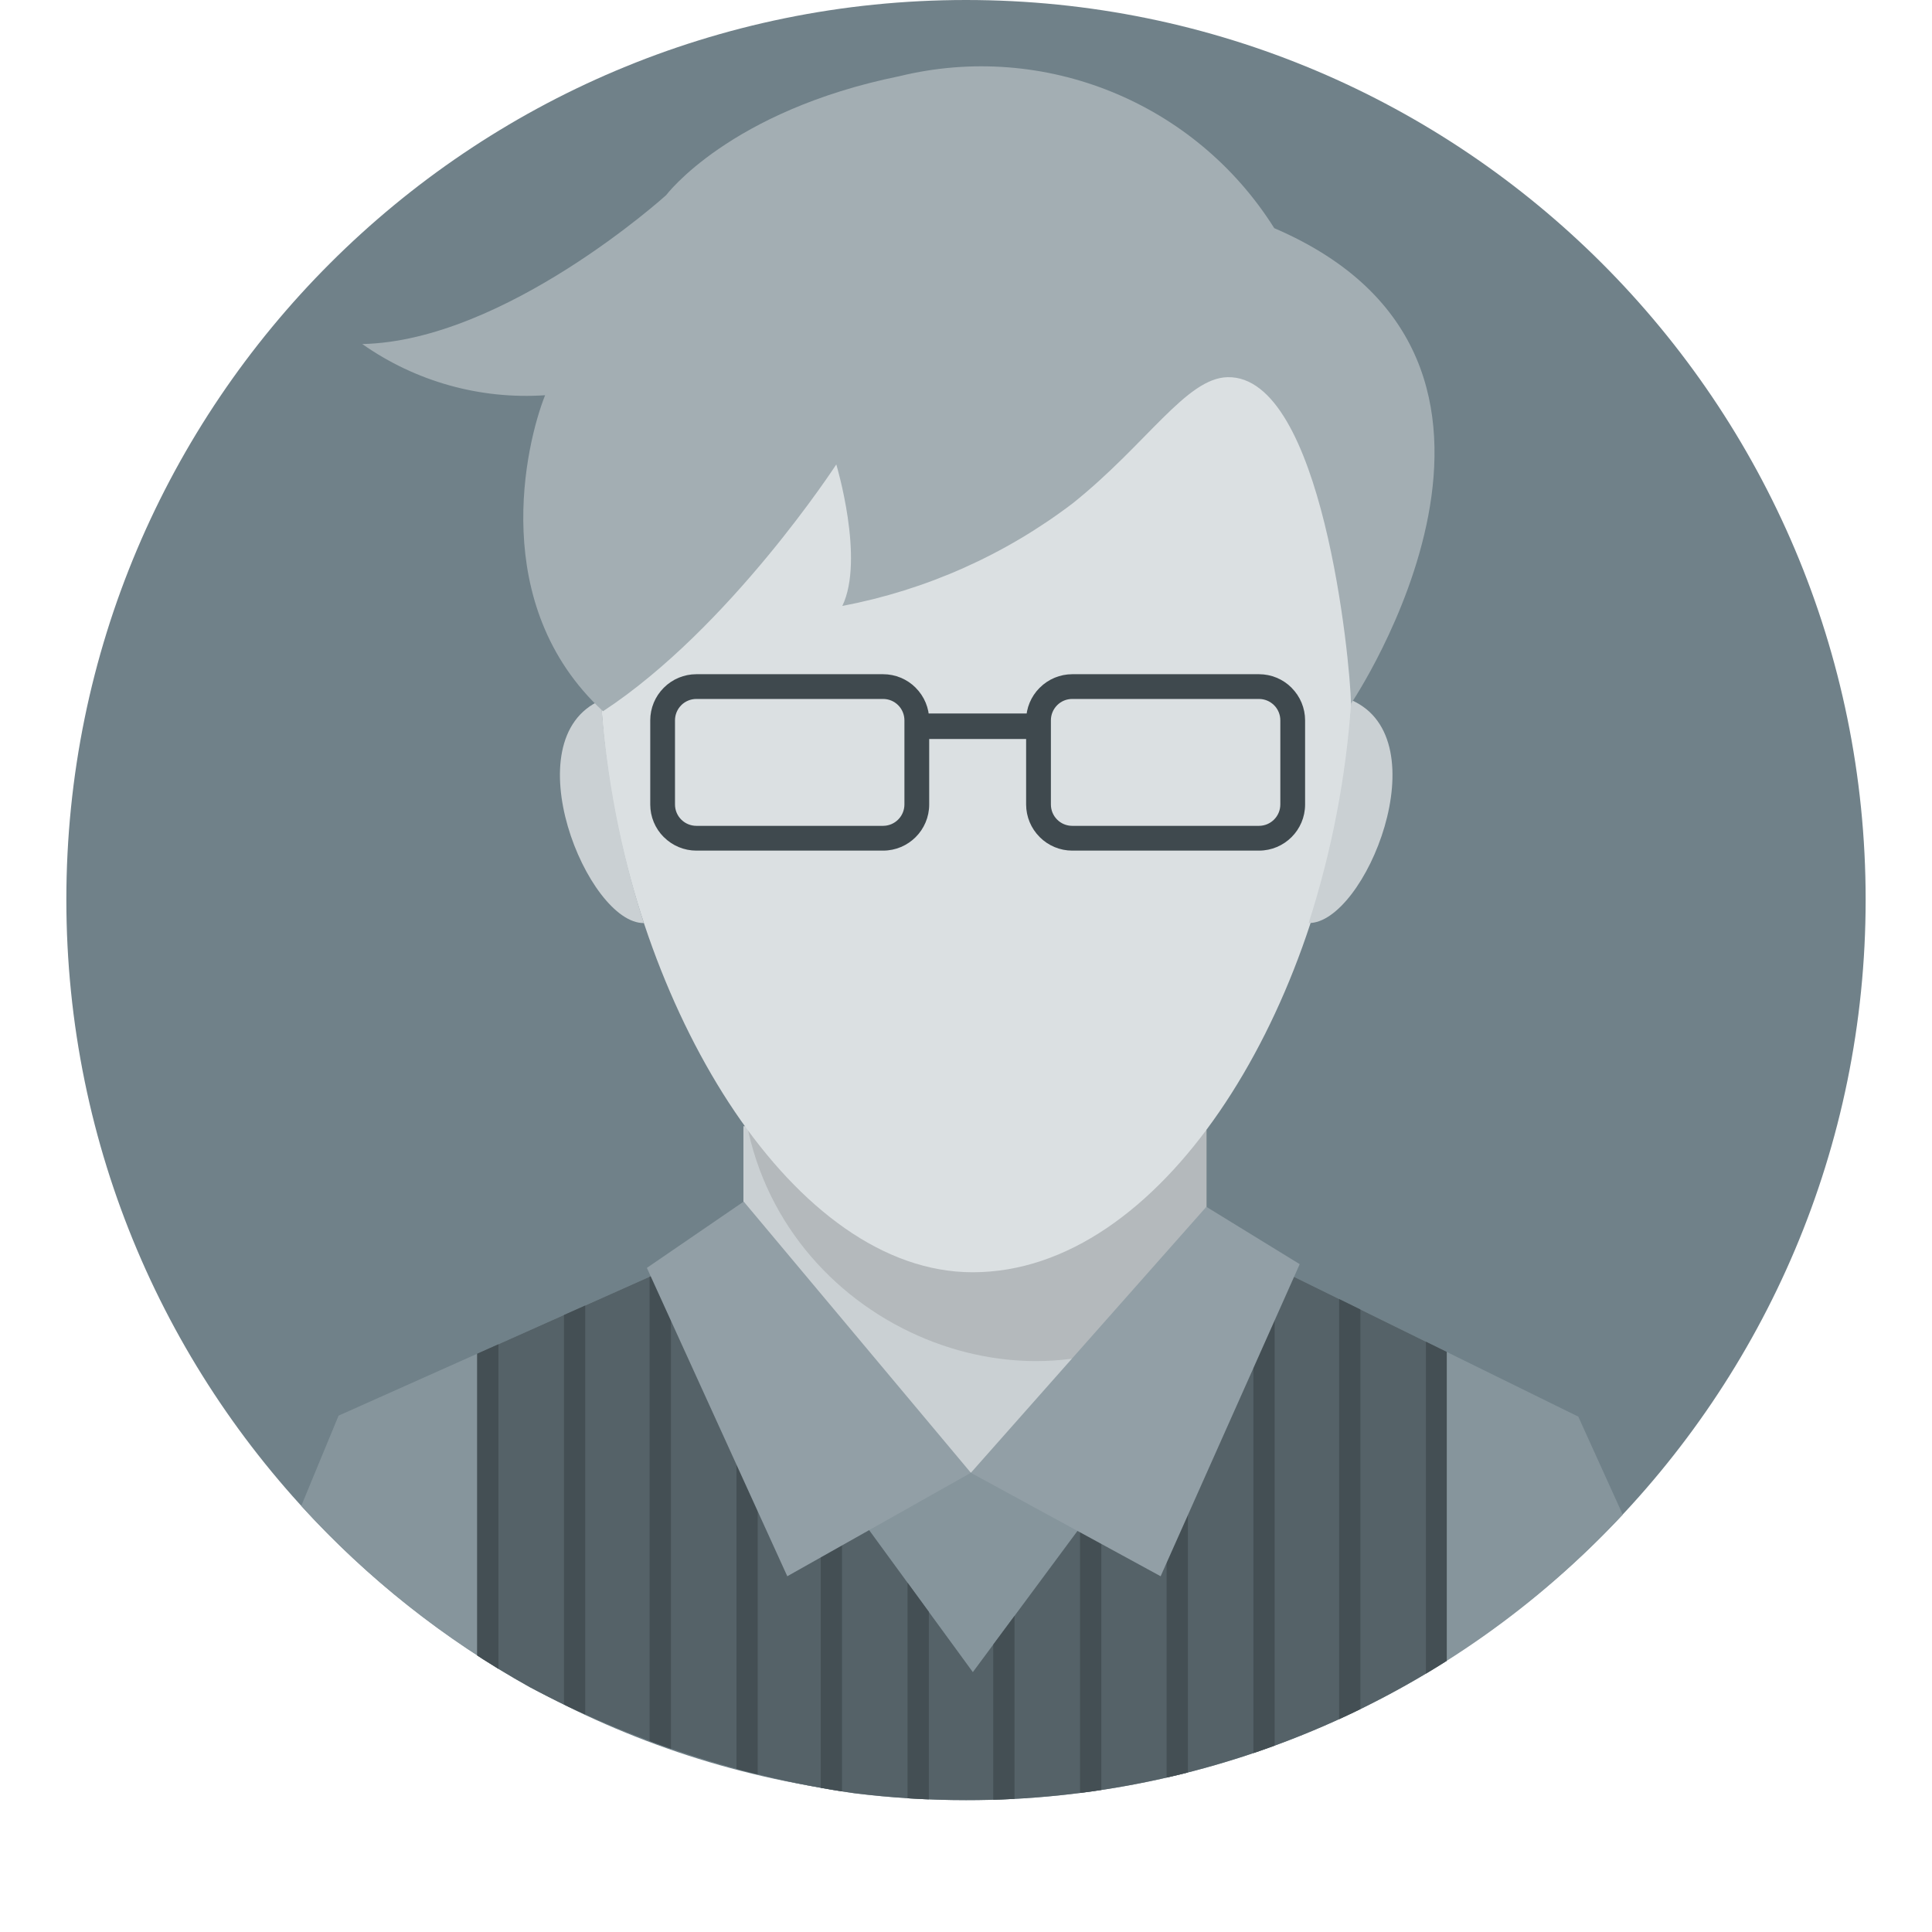
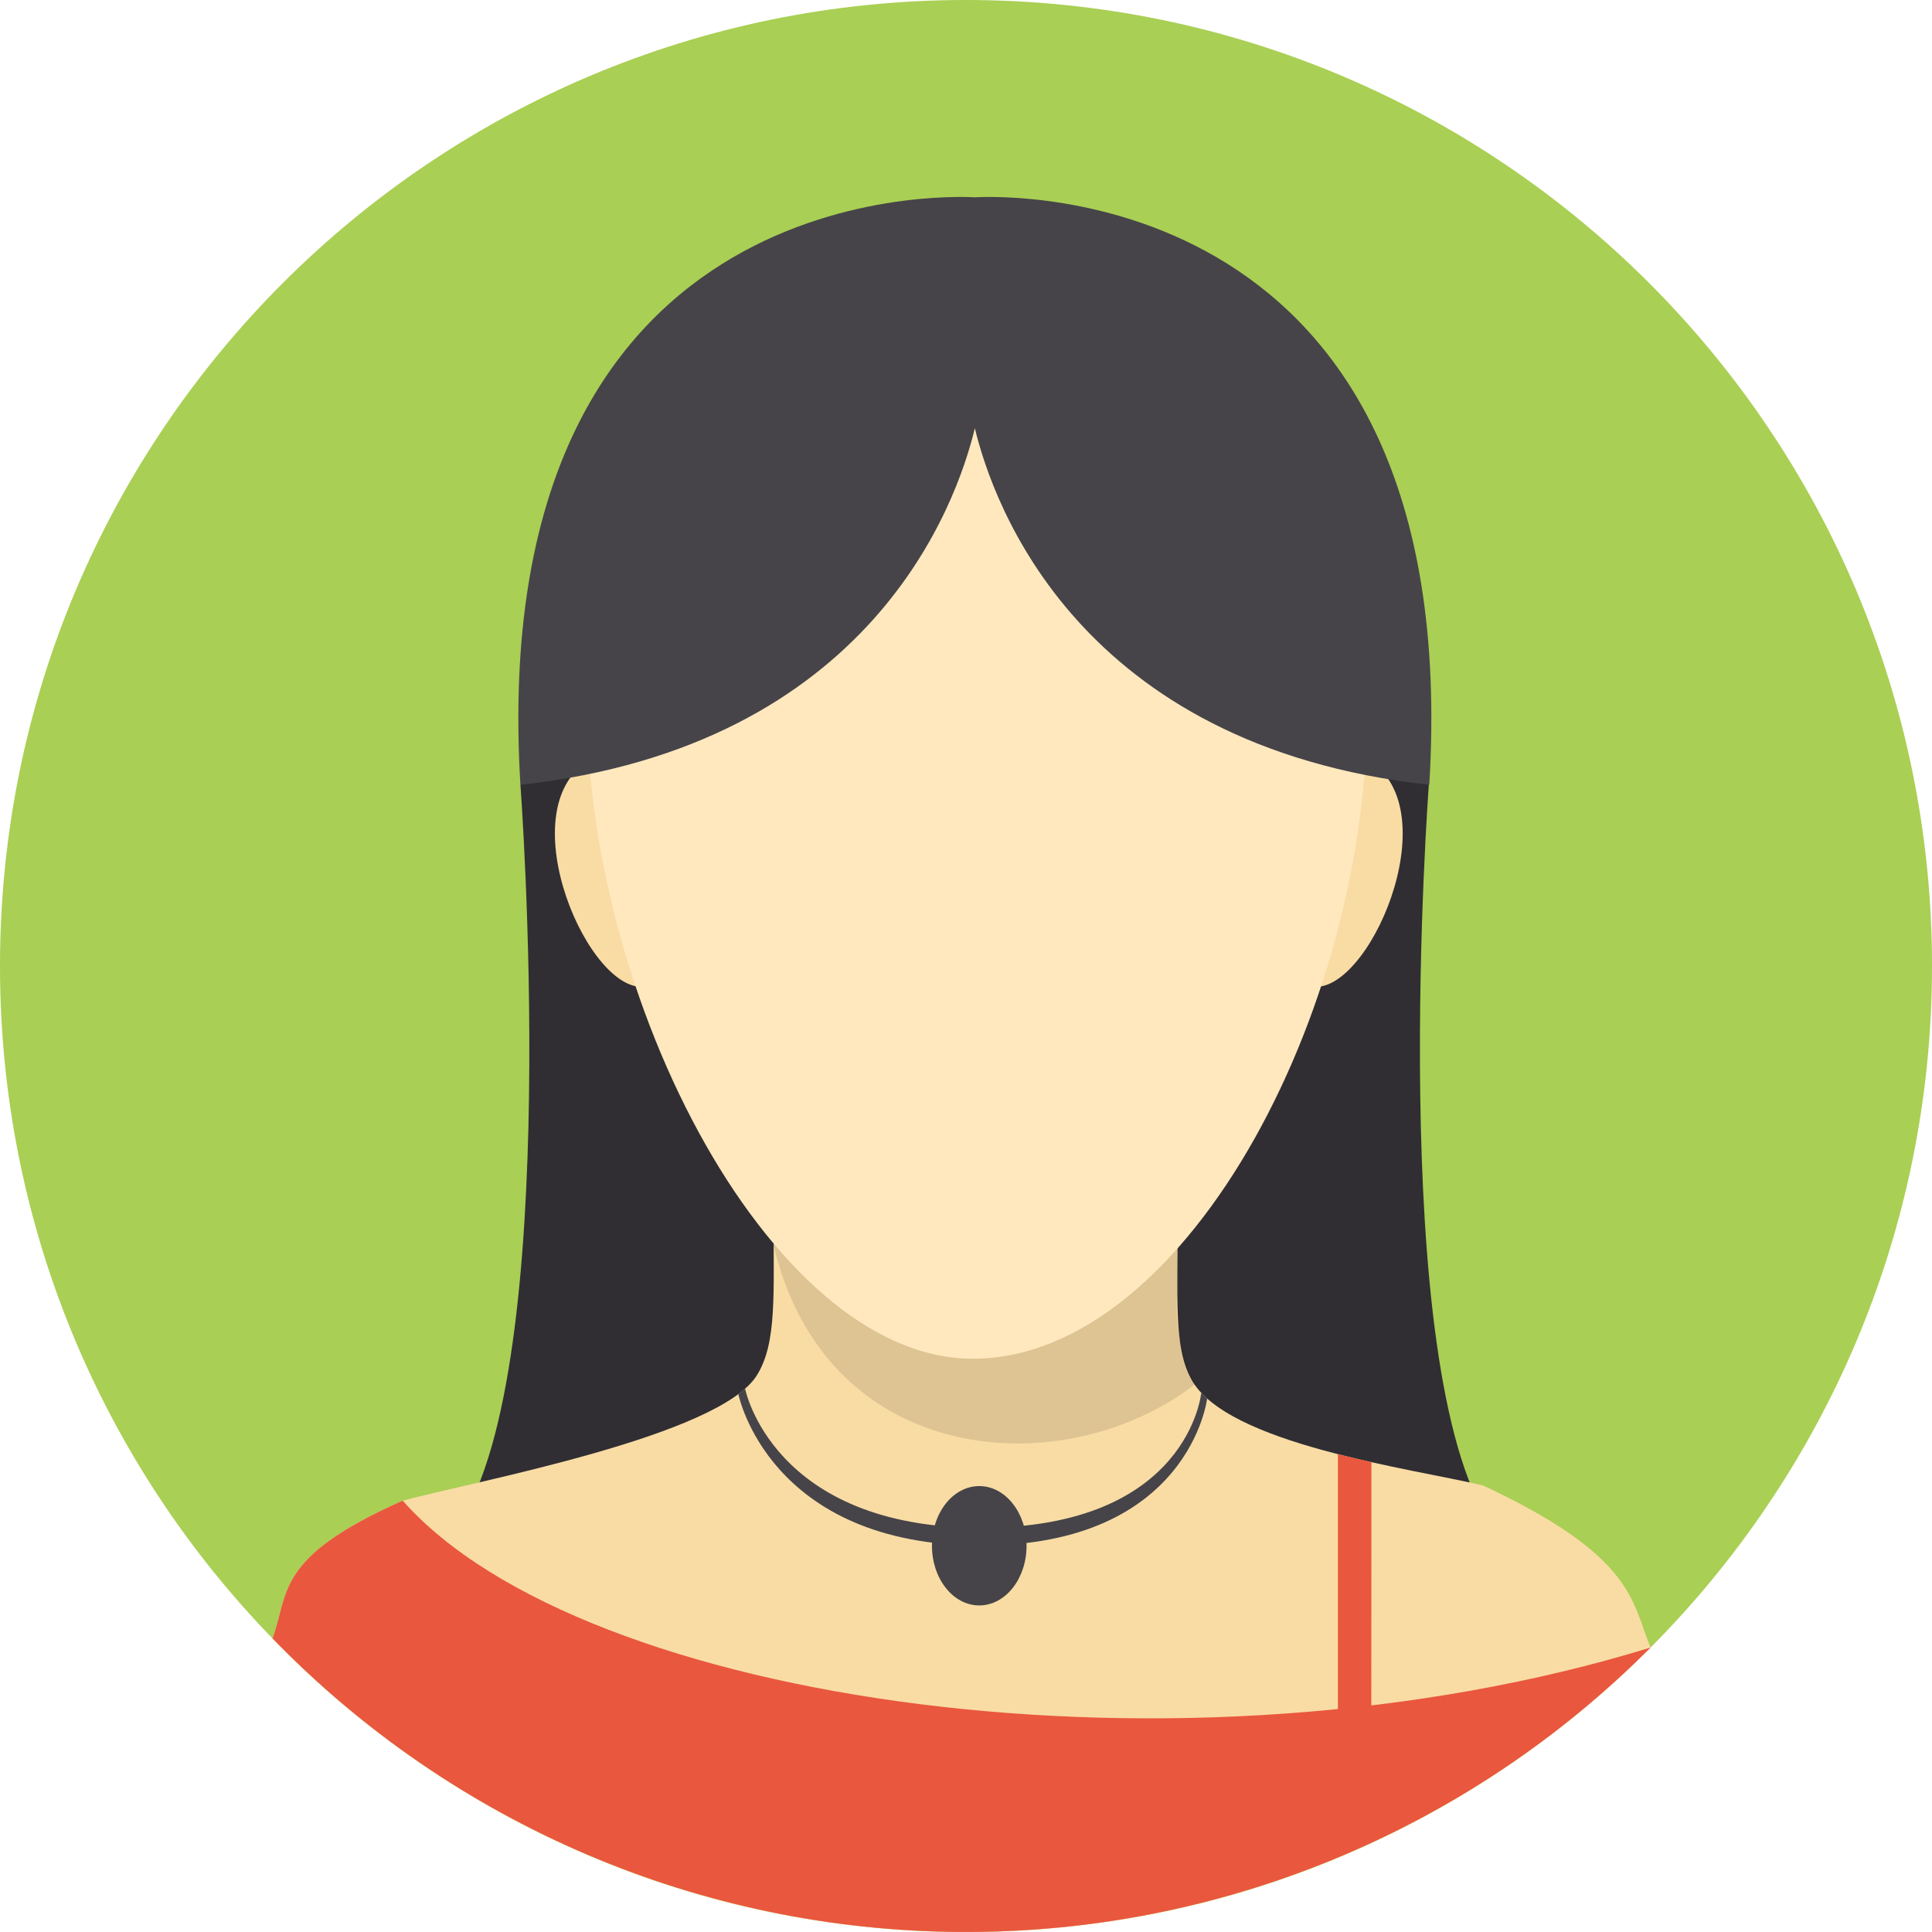
- <svg xmlns="http://www.w3.org/2000/svg" width="288" height="288">
-   <svg width="288" height="288" viewBox="0 0 61.8 66.358">
-     <defs>
-       <clipPath id="a">
-         <path fill="none" d="M53.456 52.022A30.766 30.766 0 0 1 30.9 61.829a31.163 31.163 0 0 1-3.833-.237 34.01 34.01 0 0 1-11.15-3.644 31.007 31.007 0 0 1-7.849-6.225l1.282-3.1 13.91-6.212c.625 3.723 7.806 8.175 7.806 8.175s7.213-3.412 8.087-8.211l12.777 6.281z" clip-rule="evenodd" />
-       </clipPath>
-       <clipPath id="b">
-         <path fill="none" d="M14.112 46.496l6.814-3.042 10.209 13.978 10.328-13.938 5.949 2.831v20.033h-33.3V46.496z" clip-rule="evenodd" />
-       </clipPath>
-     </defs>
-     <g class="color000 svgShape" data-name="Layer 2">
-       <g class="color000 svgShape" data-name="—ÎÓÈ 1">
-         <circle cx="30.9" cy="30.9" r="30.9" fill="#708189" class="color3dbc93 svgShape" />
-         <path fill="#cad0d3" fill-rule="evenodd" d="M23.255 38.68l15.907.121v12.918l-15.907-.121V38.68z" class="colorf9dca4 svgShape" />
-         <path fill-rule="evenodd" d="M39.165 38.778v3.58a7.783 7.783 0 0 1-.098 1.18 6.527 6.527 0 0 1-.395 1.405c-5.374 4.164-13.939.748-15.306-6.365z" class="color000 svgShape" opacity=".11" />
-         <path fill="#dbe0e2" fill-rule="evenodd" d="M31.129 8.432c21.281 0 12.987 35.266 0 35.266-12.266 0-21.281-35.266 0-35.266z" class="colorffe8be svgShape" />
-         <path fill="#cad0d3" fill-rule="evenodd" d="M18.365 24.046c-3.07 1.339-.46 7.686 1.472 7.658a31.972 31.972 0 01-1.472-7.659zM44.135 24.046c3.07 1.339.465 7.686-1.466 7.657a31.978 31.978 0 001.466-7.657z" class="colorf9dca4 svgShape" />
-         <path fill="#a3aeb3" fill-rule="evenodd" d="M44.123 24.17s7.96-11.785-2.636-16.334a11.881 11.881 0 0 0-12.87-5.22C22.775 3.805 20.604 6.7 20.604 6.7s-5.53 5.014-10.44 5.117a9.774 9.774 0 0 0 6.28 1.758c-.672 1.68-1.965 7.21 1.989 10.854 4.368-2.868 8.012-8.477 8.012-8.477s.982 3.257.207 4.86a18.879 18.879 0 0 0 7.922-3.531c2.542-2.036 3.893-4.297 5.31-4.326 3.256-.069 4.213 9.74 4.24 11.216z" class="colorecbe6a svgShape" />
-         <path fill="#86959c" fill-rule="evenodd" d="M53.456 52.022A30.766 30.766 0 0 1 30.9 61.829a31.163 31.163 0 0 1-3.833-.237 34.01 34.01 0 0 1-11.15-3.644 31.007 31.007 0 0 1-7.849-6.225l1.282-3.1 13.91-6.212c.625 3.723 7.806 8.175 7.806 8.175s7.213-3.412 8.087-8.211l12.777 6.281z" class="color498bd9 svgShape" />
-         <g class="color000 svgShape" clip-path="url(#a)">
-           <path fill="#556268" fill-rule="evenodd" d="M14.112 46.496l6.814-3.042 10.209 13.978 10.328-13.938 5.949 2.831v20.033h-33.3V46.496z" class="color545f69 svgShape" />
-           <g class="color000 svgShape" clip-path="url(#b)">
-             <path fill="#444f54" fill-rule="evenodd" d="M37.79 42.881h.732v21.382h-.732V42.881zm-14.775 0h.731v21.382h-.73V42.881zm-2.981 0h.731v21.382h-.731V42.881zm-2.944 0h.731v21.382h-.73V42.881zm-2.981 0h.731v21.382h-.731V42.881zm20.708 0h.731v21.382h-.731V42.881zm-2.981 0h.731v21.382h-.731V42.881zm-2.944 0h.731v21.382h-.731V42.881zm-2.981 0h.731v21.382h-.731V42.881zm20.785 0h.732v21.382h-.732V42.881zm-2.98 0h.73v21.382h-.73V42.881zm-2.944 0h.73v21.382h-.73z" class="color434955 svgShape" />
-           </g>
-         </g>
-         <path fill="#929fa6" fill-rule="evenodd" d="M23.265 41.27l7.802 9.316-6.305 3.553-4.823-10.591 3.326-2.278zM39.155 41.45l-8.088 9.136 6.518 3.553 4.777-10.719-3.207-1.97z" class="color58b0e0 svgShape" />
-         <path fill="#3f494e" fill-rule="evenodd" d="M21.637 23.157h6.416a1.58 1.58 0 011.119.464v.002a1.579 1.579 0 01.464 1.117v2.893a1.585 1.585 0 01-1.583 1.583h-6.416a1.578 1.578 0 01-1.116-.465h-.002a1.58 1.58 0 01-.464-1.118V24.74a1.579 1.579 0 01.464-1.117l.002-.002a1.578 1.578 0 011.116-.464zm6.416.85h-6.416a.735.735 0 00-.517.214l-.001.002a.735.735 0 00-.214.517v2.893a.73.73 0 00.215.517.735.735 0 00.517.215h6.416a.735.735 0 00.732-.732V24.74a.734.734 0 00-.214-.518.731.731 0 00-.518-.215zM34.548 23.157h6.416a1.58 1.58 0 011.118.464v.002a1.579 1.579 0 01.465 1.117v2.893a1.585 1.585 0 01-1.583 1.583h-6.416a1.58 1.58 0 01-1.117-.465l-.001-.002a1.58 1.58 0 01-.465-1.116V24.74a1.58 1.58 0 01.465-1.117l.002-.001a1.58 1.58 0 011.116-.465zm6.416.85h-6.416a.73.73 0 00-.517.214l-.001.002a.729.729 0 00-.214.517v2.893a.73.73 0 00.214.517l.001.001a.73.73 0 00.517.214h6.416a.735.735 0 00.732-.732V24.74a.734.734 0 00-.214-.518h-.001a.731.731 0 00-.517-.215z" class="color464449 svgShape" />
-         <path fill="#3f494e" d="M29.415 24.506h3.845v.876h-3.845z" class="color464449 svgShape" />
-       </g>
+ <svg xmlns="http://www.w3.org/2000/svg" viewBox="0 0 61.8 61.8" id="avatar">
+   <g data-name="Layer 2">
+     <g data-name="—ÎÓÈ 1">
+       <path fill="#ffe8be" fill-rule="evenodd" d="M31.129 8.432c21.281 0 12.987 35.266 0 35.266-12.266 0-21.281-35.266 0-35.266z" />
+       <circle cx="30.9" cy="30.9" r="30.9" fill="#a9cf54" />
+       <path fill="#302e33" fill-rule="evenodd" d="M16.647 25.104s1.394 18.62-1.98 23.645 16.51-.19 16.51-.19l.006-34.863z" />
+       <path fill="#302e33" fill-rule="evenodd" d="M45.705 25.104s-1.394 18.62 1.981 23.645-16.51-.19-16.51-.19l-.006-34.863z" />
+       <path fill="#f9dca4" fill-rule="evenodd" d="M52.797 52.701c-.608-1.462-.494-2.918-5.365-5.187-2.293-.542-8.21-1.319-9.328-3.4-.567-1.052-.43-2.535-.43-5.292l-12.93-.142c0 2.777.109 4.258-.524 5.298-1.19 1.957-8.935 3.384-11.338 4.024-4.093 1.819-3.625 2.925-4.165 4.406a30.896 30.896 0 0 0 44.08.293z" />
+       <path fill-rule="evenodd" d="m37.677 38.778-.015 2.501a5.752 5.752 0 0 0 .55 3.011c-4.452 3.42-12.794 2.595-13.716-5.937z" opacity=".11" />
+       <path fill="#f9dca4" fill-rule="evenodd" d="M19.11 24.183c-2.958 1.29-.442 7.41 1.42 7.383a30.842 30.842 0 0 1-1.42-7.383zM43.507 24.182c2.96 1.292.443 7.411-1.419 7.384a30.832 30.832 0 0 0 1.419-7.384z" />
+       <path fill="#ffe8be" fill-rule="evenodd" d="M31.114 8.666c8.722 0 12.377 6.2 12.601 13.367.307 9.81-5.675 21.43-12.6 21.43-6.56 0-12.706-12.018-12.333-21.928.26-6.953 3.814-12.869 12.332-12.869z" />
+       <path fill="#464449" fill-rule="evenodd" d="M31.183 13.697c-.579 2.411-3.3 10.167-14.536 11.407C15.477 5.782 30.182 6.256 31.183 6.311c1.002-.055 15.707-.53 14.536 18.793-11.235-1.24-13.957-8.996-14.536-11.407z" />
+       <path fill="#e9573e" fill-rule="evenodd" d="M52.797 52.701c-14.87 4.578-34.168 1.815-39.915-4.699-4.093 1.819-3.625 2.925-4.165 4.406a30.896 30.896 0 0 0 44.08.293z" />
+       <path fill="#e9573e" fill-rule="evenodd" d="m42.797 46.518 1.071.253-.004 8.118h-1.067v-8.371z" />
+       <path fill="#464449" fill-rule="evenodd" d="M23.834 44.42c.002.013.878 4.451 7.544 4.451 6.641 0 7.046-4.306 7.047-4.318l.188.183c0 .012-.564 4.702-7.235 4.702-6.797 0-7.756-4.83-7.759-4.845z" />
+       <ellipse cx="31.324" cy="49.445" fill="#464449" rx="1.513" ry="1.909" />
    </g>
-   </svg>
+   </g>
</svg>
